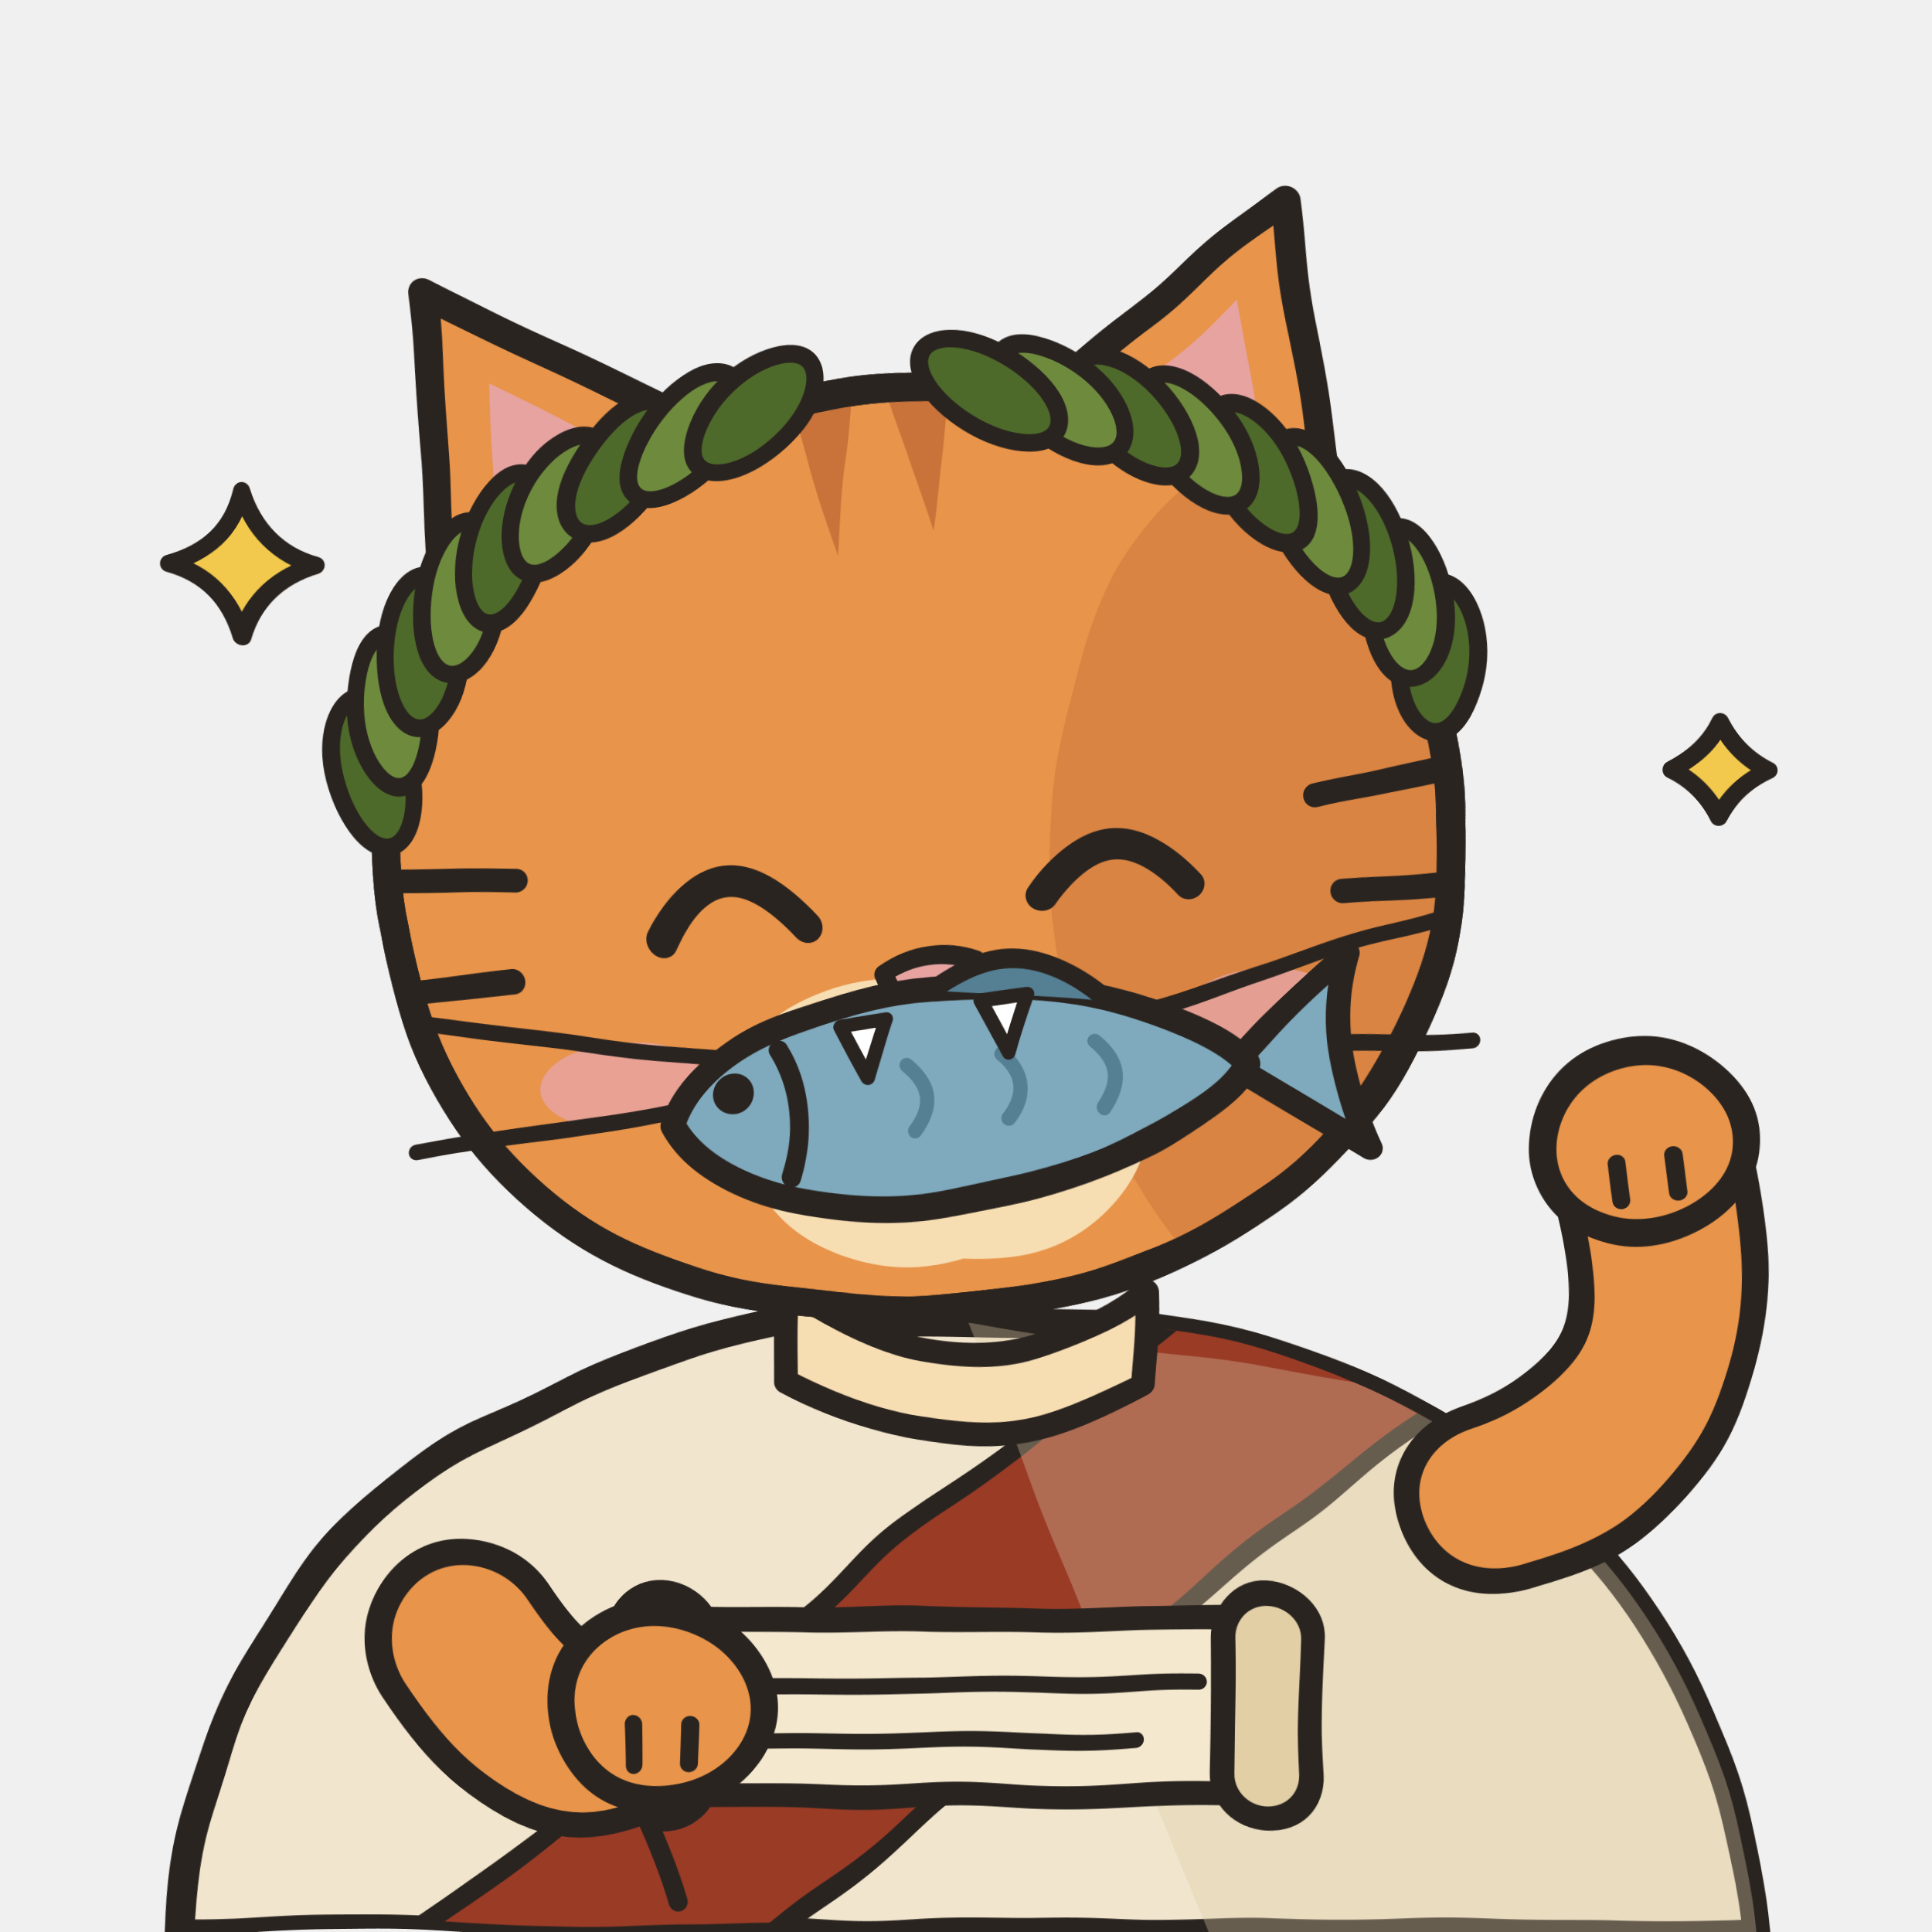
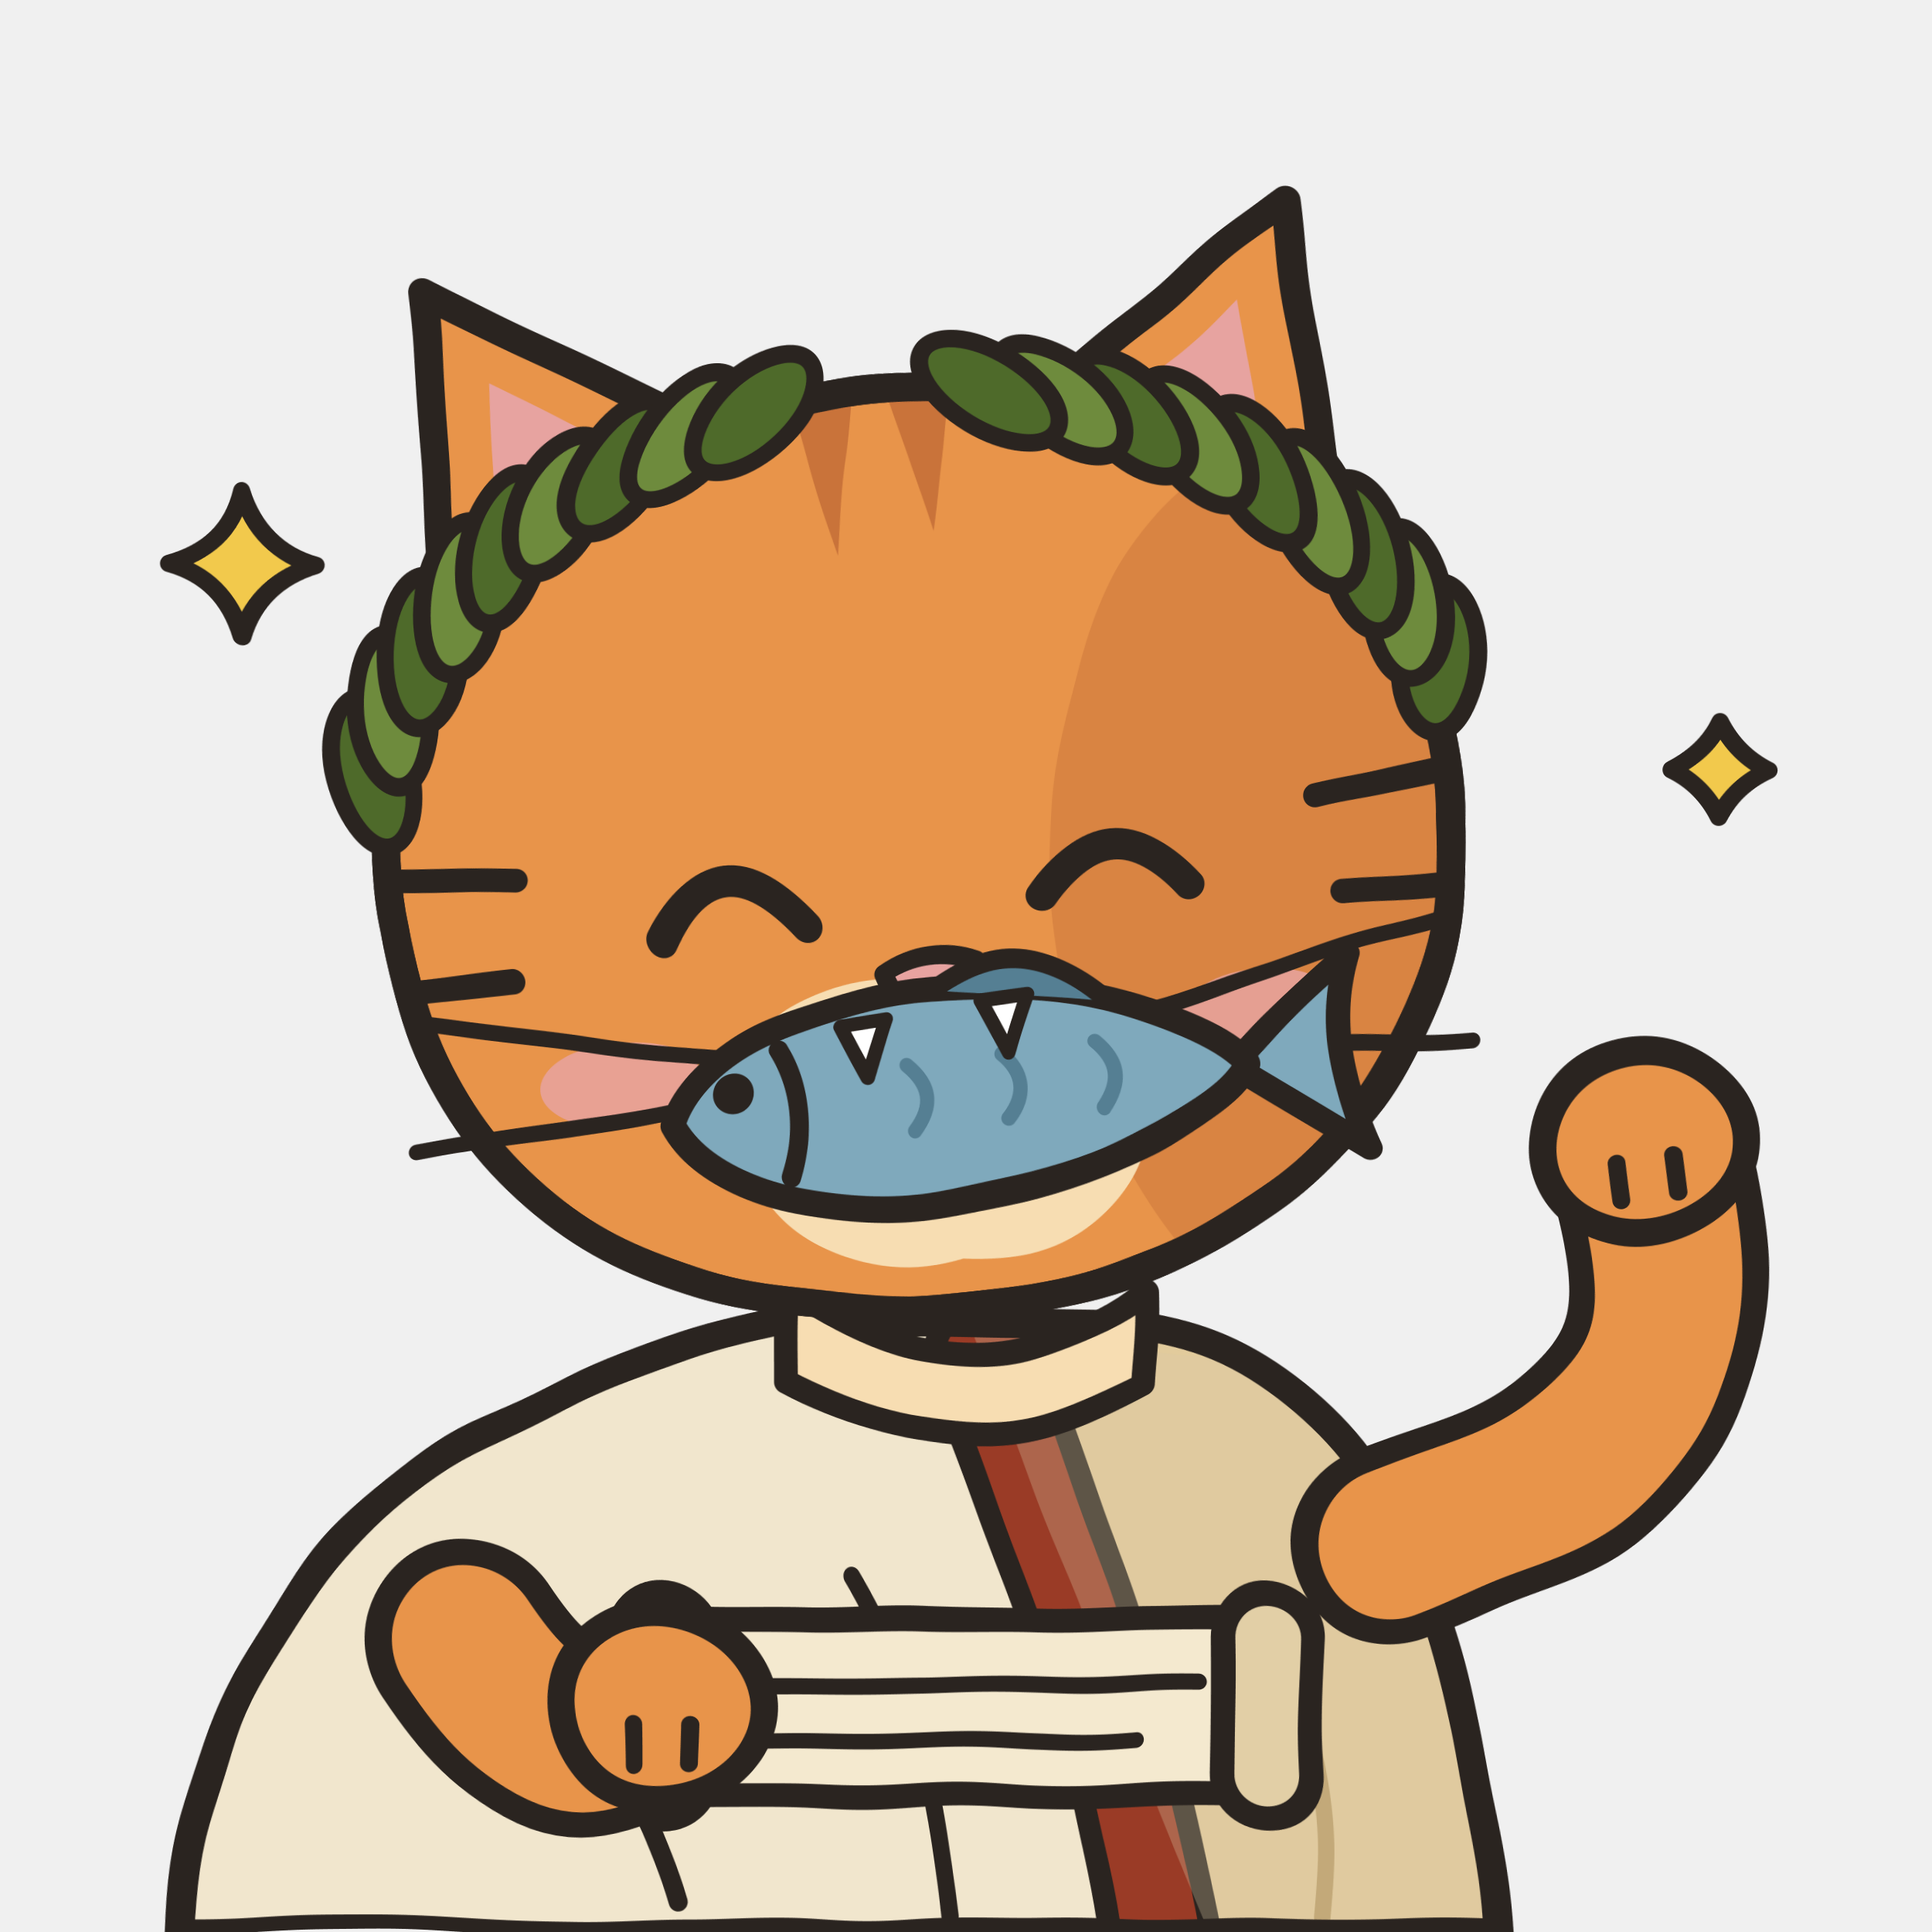
<svg xmlns="http://www.w3.org/2000/svg" viewBox="0 0 240 240" width="240" height="240">
  <defs>
    <filter id="rough" x="-5%" y="-5%" width="110%" height="110%">
      <feTurbulence type="fractalNoise" baseFrequency="0.035" numOctaves="2" seed="7" result="n" />
      <feDisplacementMap in="SourceGraphic" in2="n" scale="2.2" />
    </filter>
    <clipPath id="head">
      <path d="M54,96 C50,56 84,36 120,36 C156,36 190,56 186,96 C184,132 156,150 120,150 C84,150 56,132 54,96 Z" />
    </clipPath>
    <clipPath id="body">
-       <path d="M22,240 C26,196 58,170 100,164 L140,164 C182,170 214,196 218,240 Z" />
+       <path d="M22,240 C26,196 58,170 100,164 L140,164 C154,166 168,176 174,190 C181,204 185,222 186,240 Z" />
    </clipPath>
  </defs>
  <g filter="url(#rough)">
-     <path d="M22,240 C26,196 58,170 100,164 L140,164 C182,170 214,196 218,240 Z" fill="#F1E6CD" stroke="#2A2420" stroke-width="3.6" stroke-linejoin="round" stroke-linecap="round" />
+     <path d="M22,240 C26,196 58,170 100,164 L140,164 C154,166 168,176 174,190 C181,204 185,222 186,240 Z" fill="#E2CB9C" />
    <g clip-path="url(#body)">
-       <path d="M150,160 L190,166 L96,240 L52,240 Z" fill="#9A3B26" stroke="#2A2420" stroke-width="2.4" stroke-linejoin="round" stroke-linecap="round" />
+       <path d="M160,204 Q166,222 164,238" fill="none" stroke="#B99B66" stroke-width="2" stroke-linecap="round" stroke-linejoin="round" />
+       <path d="M0,140 L122,140 L122,168 C130,190 140,214 144,240 L0,240 Z" fill="#F1E6CD" stroke="#2A2420" stroke-width="2.6" stroke-linejoin="round" stroke-linecap="round" />
+       <path d="M122,168 C130,190 140,214 144,240" fill="none" stroke="#2A2420" stroke-width="15" stroke-linecap="round" />
+       <path d="M122,168 C130,190 140,214 144,240" fill="none" stroke="#9A3B26" stroke-width="9.5" stroke-linecap="round" />
      <path d="M60,206 Q78,214 84,236" fill="none" stroke="#2A2420" stroke-width="2.4" stroke-linecap="round" stroke-linejoin="round" />
-       <path d="M120,164 L220,180 L220,240 L150,240 Z" fill="#D9C9A6" opacity=".35" />
+       <path d="M106,196 Q116,214 118,238" fill="none" stroke="#2A2420" stroke-width="2.2" stroke-linecap="round" stroke-linejoin="round" />
+       <path d="M120,164 L220,180 L220,240 L150,240 Z" fill="#D9C9A6" opacity=".3" />
    </g>
+     <path d="M22,240 C26,196 58,170 100,164 L140,164 C154,166 168,176 174,190 C181,204 185,222 186,240 Z" fill="none" stroke="#2A2420" stroke-width="3.6" stroke-linejoin="round" stroke-linecap="round" />
    <path d="M98,160 Q120,176 142,160 L142,172 Q120,184 98,172 Z" fill="#F7DDB2" stroke="#2A2420" stroke-width="3" stroke-linejoin="round" stroke-linecap="round" />
    <g transform="rotate(0 120 212)">
      <rect x="83.0" y="201" width="74" height="22" rx="2" fill="#F4E9CF" stroke="#2A2420" stroke-width="3" stroke-linejoin="round" stroke-linecap="round" />
      <path d="M91.0,209 L149.0,209" fill="none" stroke="#2A2420" stroke-width="2" stroke-linecap="round" stroke-linejoin="round" />
      <path d="M91.0,216 L141.0,216" fill="none" stroke="#2A2420" stroke-width="2" stroke-linecap="round" stroke-linejoin="round" />
      <rect x="77.0" y="198" width="11" height="28" rx="5.5" fill="#E2CFA6" stroke="#2A2420" stroke-width="3" stroke-linejoin="round" stroke-linecap="round" />
      <rect x="152.0" y="198" width="11" height="28" rx="5.5" fill="#E2CFA6" stroke="#2A2420" stroke-width="3" stroke-linejoin="round" stroke-linecap="round" />
    </g>
    <g transform="translate(0 12) rotate(-6 120 150)">
      <path d="M64,74 L66,18 L108,44 Z" fill="#E8944A" stroke="#2A2420" stroke-width="3.6" stroke-linejoin="round" stroke-linecap="round" />
      <path d="M72,64 L73,30 L98,46 Z" fill="#E7A3A0" />
      <path d="M176,74 L174,18 L132,44 Z" fill="#E8944A" stroke="#2A2420" stroke-width="3.6" stroke-linejoin="round" stroke-linecap="round" />
      <path d="M168,64 L167,30 L142,46 Z" fill="#E7A3A0" />
      <path d="M54,96 C50,56 84,36 120,36 C156,36 190,56 186,96 C184,132 156,150 120,150 C84,150 56,132 54,96 Z" fill="#E8944A" stroke="#2A2420" stroke-width="3.6" stroke-linejoin="round" stroke-linecap="round" />
      <g clip-path="url(#head)">
        <ellipse cx="170" cy="104" rx="34" ry="56" fill="#C9733A" opacity=".5" />
        <path d="M110,36 L114,56 L118,36 Z M122,36 L126,54 L130,36 Z" fill="#C9733A" />
        <path d="M55,90 L70,92" fill="none" stroke="#2A2420" stroke-width="3" stroke-linecap="round" stroke-linejoin="round" />
        <path d="M55,104 L68,104" fill="none" stroke="#2A2420" stroke-width="3" stroke-linecap="round" stroke-linejoin="round" />
        <path d="M185,90 L170,92" fill="none" stroke="#2A2420" stroke-width="3" stroke-linecap="round" stroke-linejoin="round" />
        <path d="M185,104 L172,104" fill="none" stroke="#2A2420" stroke-width="3" stroke-linecap="round" stroke-linejoin="round" />
      </g>
      <path d="M54,96 C50,56 84,36 120,36 C156,36 190,56 186,96 C184,132 156,150 120,150 C84,150 56,132 54,96 Z" fill="none" stroke="#2A2420" stroke-width="3.6" stroke-linejoin="round" stroke-linecap="round" />
      <path d="M94,124 C94,110 108,106 120,110 C132,106 146,110 146,124 C146,140 132,146 120,144 C108,146 94,140 94,124 Z" fill="#F7DDB2" />
      <ellipse cx="53.4" cy="76.1" rx="9.5" ry="4.8" transform="rotate(263.0 53.4 76.1)" fill="#4E6A2A" stroke="#2A2420" stroke-width="2.2" stroke-linejoin="round" stroke-linecap="round" />
      <ellipse cx="56.8" cy="69.0" rx="9.5" ry="4.8" transform="rotate(270.5 56.8 69.0)" fill="#6E8B3D" stroke="#2A2420" stroke-width="2.2" stroke-linejoin="round" stroke-linecap="round" />
      <ellipse cx="61.3" cy="62.4" rx="9.5" ry="4.8" transform="rotate(278.0 61.3 62.4)" fill="#4E6A2A" stroke="#2A2420" stroke-width="2.2" stroke-linejoin="round" stroke-linecap="round" />
      <ellipse cx="66.8" cy="56.3" rx="9.5" ry="4.8" transform="rotate(285.5 66.8 56.3)" fill="#6E8B3D" stroke="#2A2420" stroke-width="2.2" stroke-linejoin="round" stroke-linecap="round" />
      <ellipse cx="73.2" cy="50.9" rx="9.5" ry="4.8" transform="rotate(293.0 73.2 50.9)" fill="#4E6A2A" stroke="#2A2420" stroke-width="2.2" stroke-linejoin="round" stroke-linecap="round" />
      <ellipse cx="80.4" cy="46.2" rx="9.5" ry="4.8" transform="rotate(300.5 80.4 46.2)" fill="#6E8B3D" stroke="#2A2420" stroke-width="2.2" stroke-linejoin="round" stroke-linecap="round" />
      <ellipse cx="88.2" cy="42.3" rx="9.5" ry="4.8" transform="rotate(308.0 88.2 42.3)" fill="#4E6A2A" stroke="#2A2420" stroke-width="2.2" stroke-linejoin="round" stroke-linecap="round" />
      <ellipse cx="96.6" cy="39.3" rx="9.5" ry="4.8" transform="rotate(315.5 96.6 39.3)" fill="#6E8B3D" stroke="#2A2420" stroke-width="2.2" stroke-linejoin="round" stroke-linecap="round" />
      <ellipse cx="105.4" cy="37.3" rx="9.5" ry="4.8" transform="rotate(323.0 105.4 37.3)" fill="#4E6A2A" stroke="#2A2420" stroke-width="2.2" stroke-linejoin="round" stroke-linecap="round" />
      <ellipse cx="186.6" cy="76.1" rx="9.5" ry="4.8" transform="rotate(457.0 186.6 76.1)" fill="#4E6A2A" stroke="#2A2420" stroke-width="2.2" stroke-linejoin="round" stroke-linecap="round" />
      <ellipse cx="183.2" cy="69.0" rx="9.5" ry="4.8" transform="rotate(449.5 183.2 69.0)" fill="#6E8B3D" stroke="#2A2420" stroke-width="2.2" stroke-linejoin="round" stroke-linecap="round" />
      <ellipse cx="178.7" cy="62.4" rx="9.5" ry="4.8" transform="rotate(442.0 178.7 62.4)" fill="#4E6A2A" stroke="#2A2420" stroke-width="2.2" stroke-linejoin="round" stroke-linecap="round" />
      <ellipse cx="173.2" cy="56.3" rx="9.5" ry="4.8" transform="rotate(434.5 173.2 56.3)" fill="#6E8B3D" stroke="#2A2420" stroke-width="2.2" stroke-linejoin="round" stroke-linecap="round" />
      <ellipse cx="166.8" cy="50.9" rx="9.5" ry="4.8" transform="rotate(427.0 166.8 50.9)" fill="#4E6A2A" stroke="#2A2420" stroke-width="2.2" stroke-linejoin="round" stroke-linecap="round" />
      <ellipse cx="159.6" cy="46.2" rx="9.5" ry="4.8" transform="rotate(419.5 159.6 46.2)" fill="#6E8B3D" stroke="#2A2420" stroke-width="2.2" stroke-linejoin="round" stroke-linecap="round" />
      <ellipse cx="151.8" cy="42.3" rx="9.5" ry="4.8" transform="rotate(412.0 151.8 42.3)" fill="#4E6A2A" stroke="#2A2420" stroke-width="2.2" stroke-linejoin="round" stroke-linecap="round" />
      <ellipse cx="143.4" cy="39.3" rx="9.5" ry="4.8" transform="rotate(404.5 143.4 39.3)" fill="#6E8B3D" stroke="#2A2420" stroke-width="2.2" stroke-linejoin="round" stroke-linecap="round" />
      <ellipse cx="134.6" cy="37.3" rx="9.5" ry="4.8" transform="rotate(397.0 134.6 37.3)" fill="#4E6A2A" stroke="#2A2420" stroke-width="2.2" stroke-linejoin="round" stroke-linecap="round" />
      <path d="M87,101 Q96,89 105,101" fill="none" stroke="#2A2420" stroke-width="3.8" stroke-linecap="round" stroke-linejoin="round" />
      <path d="M135,101 Q144,89 153,101" fill="none" stroke="#2A2420" stroke-width="3.8" stroke-linecap="round" stroke-linejoin="round" />
      <ellipse cx="80" cy="118" rx="10" ry="5.5" fill="#E7A3A0" opacity="0.85" />
      <ellipse cx="160" cy="118" rx="10" ry="5.5" fill="#E7A3A0" opacity="0.85" />
      <path d="M114,108 Q120,105 126,108 Q124,114 120,115 Q116,114 114,108 Z" fill="#E7A3A0" stroke="#2A2420" stroke-width="2.4" stroke-linejoin="round" stroke-linecap="round" />
      <path d="M92,116 L56,108" fill="none" stroke="#2A2420" stroke-width="2" stroke-linecap="round" stroke-linejoin="round" />
      <path d="M92,122 L54,124" fill="none" stroke="#2A2420" stroke-width="2" stroke-linecap="round" stroke-linejoin="round" />
      <path d="M148,116 L184,108" fill="none" stroke="#2A2420" stroke-width="2" stroke-linecap="round" stroke-linejoin="round" />
      <path d="M148,122 L186,124" fill="none" stroke="#2A2420" stroke-width="2" stroke-linecap="round" stroke-linejoin="round" />
      <path d="M156,124 L172,112 Q168,124 172,136 Z" fill="#7FA9BC" stroke="#2A2420" stroke-width="3" stroke-linejoin="round" stroke-linecap="round" />
      <path d="M86,124 C92,110 120,108 140,114 C150,117 156,121 158,124 C156,127 150,131 140,134 C120,140 92,138 86,124 Z" fill="#7FA9BC" stroke="#2A2420" stroke-width="3.2" stroke-linejoin="round" stroke-linecap="round" />
      <path d="M120,111 Q132,104 142,115" fill="#557F93" stroke="#2A2420" stroke-width="2.4" stroke-linejoin="round" stroke-linecap="round" />
      <path d="M100,116 Q104,124 100,132" fill="none" stroke="#2A2420" stroke-width="2.4" stroke-linecap="round" stroke-linejoin="round" />
      <circle cx="94" cy="121" r="2.6" fill="#2A2420" />
      <path d="M116,120 Q120,124 116,128" fill="none" stroke="#557F93" stroke-width="1.8" stroke-linecap="round" stroke-linejoin="round" />
      <path d="M128,120 Q132,124 128,128" fill="none" stroke="#557F93" stroke-width="1.8" stroke-linecap="round" stroke-linejoin="round" />
      <path d="M140,120 Q144,124 140,128" fill="none" stroke="#557F93" stroke-width="1.8" stroke-linecap="round" stroke-linejoin="round" />
      <path d="M108,114 L111,121 L114,114 Z" fill="#fff" stroke="#2A2420" stroke-width="1.8" stroke-linejoin="round" stroke-linecap="round" />
      <path d="M126,113 L129,120 L132,113 Z" fill="#fff" stroke="#2A2420" stroke-width="1.8" stroke-linejoin="round" stroke-linecap="round" />
    </g>
    <path d="M58,204 C66,216 72,218 82,212" fill="none" stroke="#2A2420" stroke-width="25.0" stroke-linecap="round" />
    <path d="M58,204 C66,216 72,218 82,212" fill="none" stroke="#E8944A" stroke-width="18.5" stroke-linecap="round" />
    <g transform="rotate(0 82 212)">
      <ellipse cx="82" cy="212" rx="12.5" ry="11.5" fill="#E8944A" stroke="#2A2420" stroke-width="3.4" stroke-linejoin="round" stroke-linecap="round" />
      <path d="M78.5,214 L78.5,219" fill="none" stroke="#2A2420" stroke-width="2.2" stroke-linecap="round" stroke-linejoin="round" />
      <path d="M85.5,214 L85.5,219" fill="none" stroke="#2A2420" stroke-width="2.2" stroke-linecap="round" stroke-linejoin="round" />
    </g>
-     <path d="M186,186 C206,178 212,166 204,142" fill="none" stroke="#2A2420" stroke-width="25.0" stroke-linecap="round" />
-     <path d="M186,186 C206,178 212,166 204,142" fill="none" stroke="#E8944A" stroke-width="18.5" stroke-linecap="round" />
+     <path d="M173,192 C208,180 212,166 204,142" fill="none" stroke="#2A2420" stroke-width="25.0" stroke-linecap="round" />
+     <path d="M173,192 C208,180 212,166 204,142" fill="none" stroke="#E8944A" stroke-width="18.5" stroke-linecap="round" />
    <g transform="rotate(-10 204 142)">
      <ellipse cx="204" cy="142" rx="12.5" ry="11.5" fill="#E8944A" stroke="#2A2420" stroke-width="3.4" stroke-linejoin="round" stroke-linecap="round" />
      <path d="M200.5,144 L200.5,149" fill="none" stroke="#2A2420" stroke-width="2.2" stroke-linecap="round" stroke-linejoin="round" />
      <path d="M207.5,144 L207.5,149" fill="none" stroke="#2A2420" stroke-width="2.2" stroke-linecap="round" stroke-linejoin="round" />
    </g>
    <path d="M30,61 Q32,68 39,70 Q32,72 30,79 Q28,72 21,70 Q28,68 30,61 Z" fill="#F2C94C" stroke="#2A2420" stroke-width="2.2" stroke-linejoin="round" stroke-linecap="round" />
    <path d="M214,90 Q216,94 220,96 Q216,98 214,102 Q212,98 208,96 Q212,94 214,90 Z" fill="#F2C94C" stroke="#2A2420" stroke-width="2.2" stroke-linejoin="round" stroke-linecap="round" />
  </g>
</svg>
